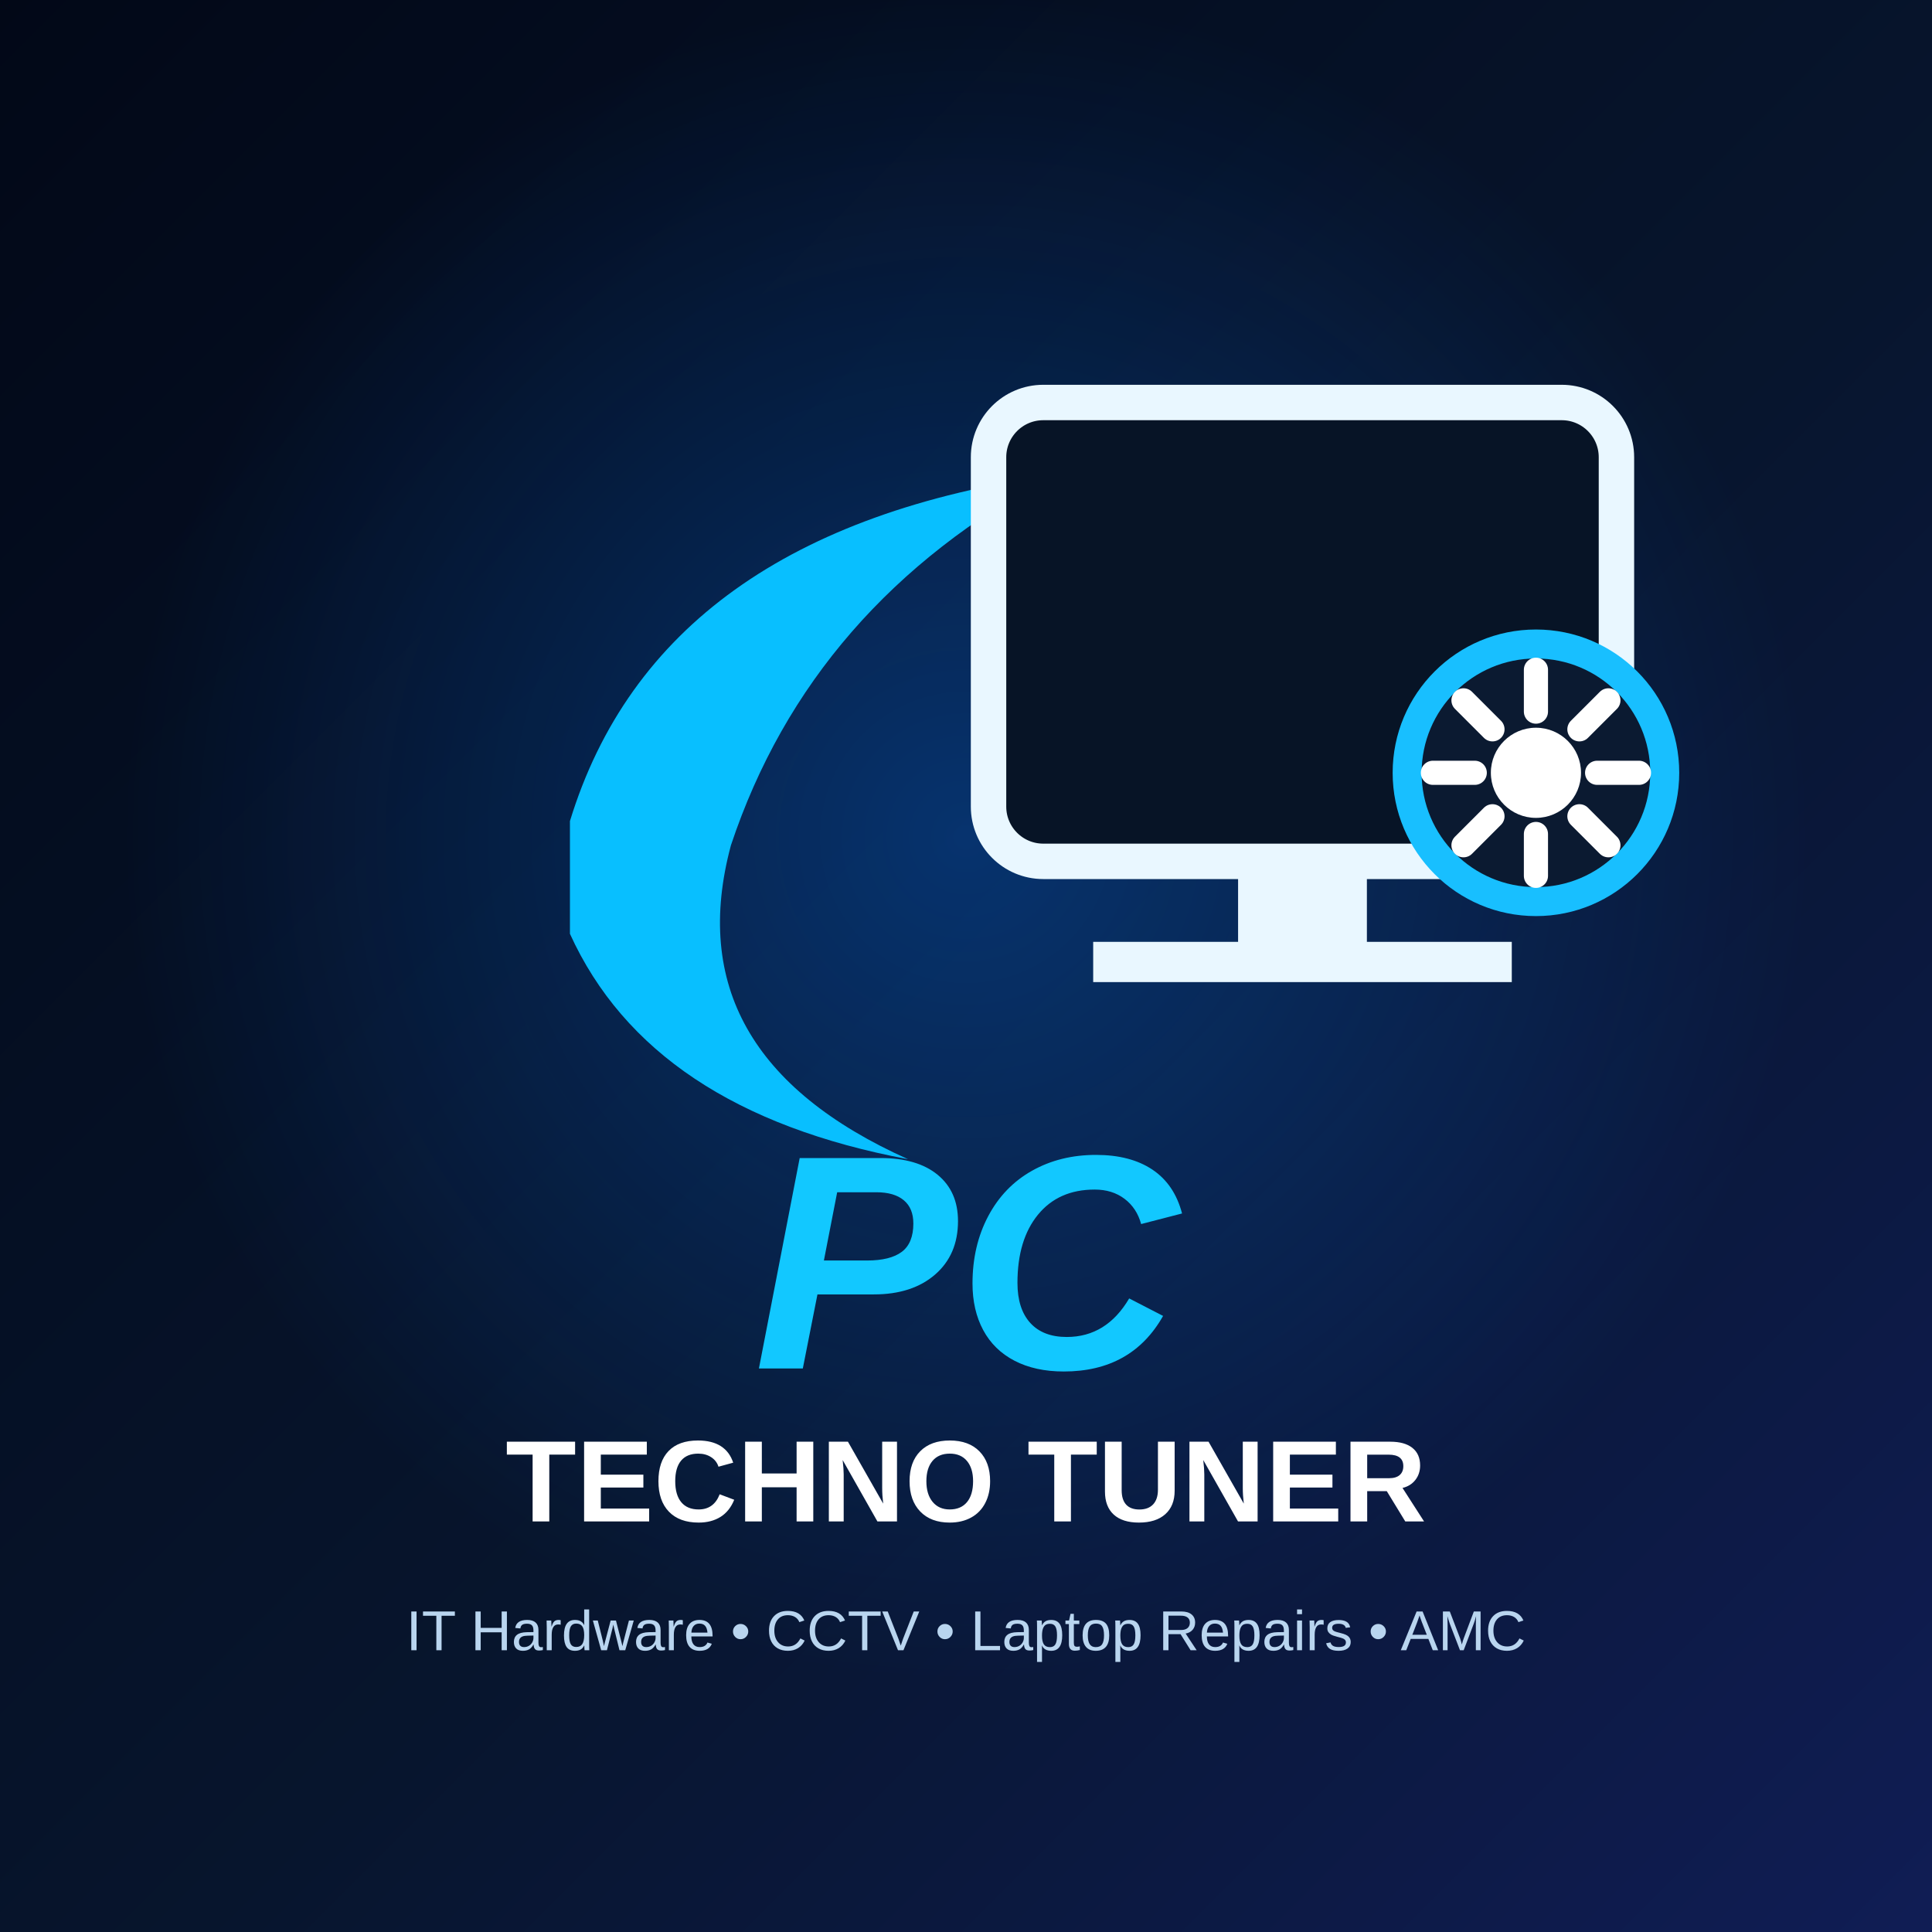
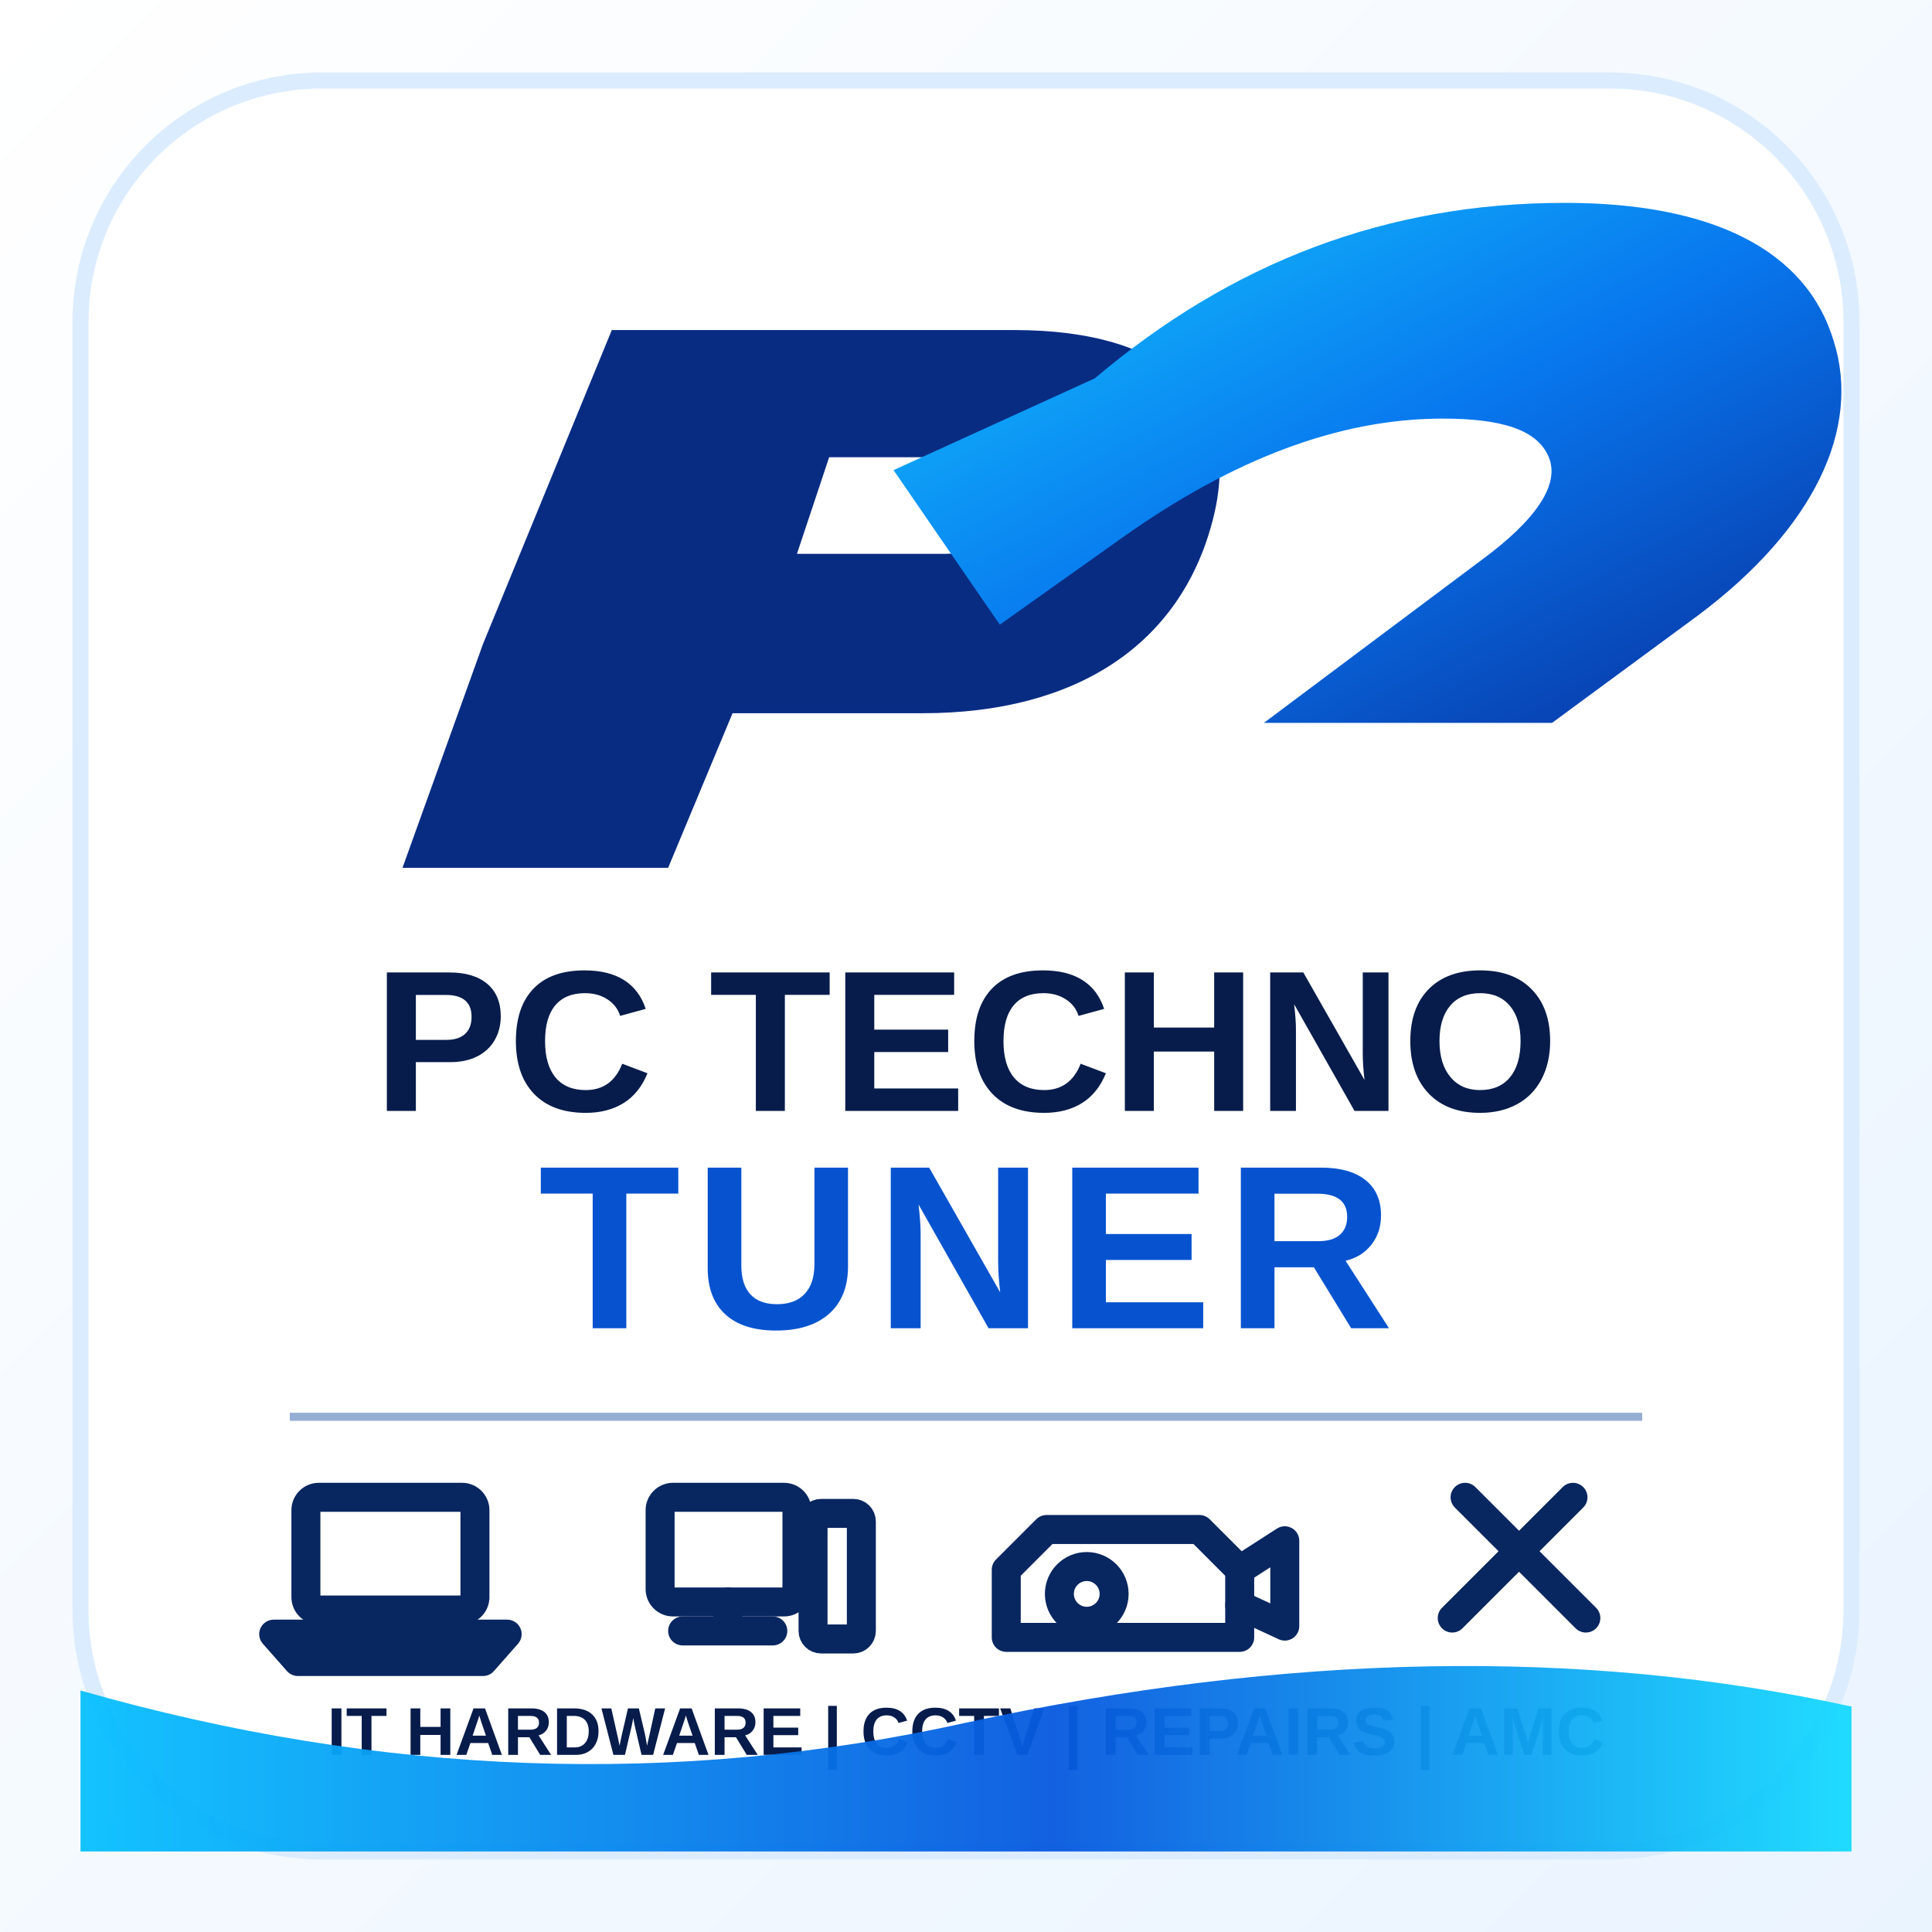
<svg xmlns="http://www.w3.org/2000/svg" width="1200" height="1200" viewBox="0 0 1200 1200">
  <defs>
    <linearGradient id="bg" x1="0" y1="0" x2="1" y2="1">
-       <stop stop-color="#020817" />
-       <stop offset=".55" stop-color="#07152d" />
-       <stop offset="1" stop-color="#101d55" />
+       <stop stop-color="#ffffff" />
+       <stop offset="1" stop-color="#eaf4ff" />
    </linearGradient>
-     <radialGradient id="halo">
-       <stop stop-color="#0877ff" stop-opacity=".32" />
-       <stop offset="1" stop-color="#0877ff" stop-opacity="0" />
-     </radialGradient>
+     <linearGradient id="blue" x1="0" y1="0" x2="1" y2="1">
+       <stop stop-color="#13c9ff" />
+       <stop offset=".5" stop-color="#0877ee" />
+       <stop offset="1" stop-color="#082d9b" />
+     </linearGradient>
+     <linearGradient id="wave" x1="0" y1="0" x2="1" y2="0">
+       <stop stop-color="#08bfff" />
+       <stop offset=".55" stop-color="#0759df" />
+       <stop offset="1" stop-color="#16d8ff" />
+     </linearGradient>
  </defs>
  <rect width="1200" height="1200" fill="url(#bg)" />
-   <circle cx="600" cy="520" r="530" fill="url(#halo)" />
-   <g transform="translate(344 250) scale(1)">
-     <path d="M10 260 Q65 80 310 45 Q160 125 110 275 Q75 405 220 470 Q60 440 10 330Z" fill="#08bfff" />
-     <rect x="270" y="0" width="390" height="285" rx="34" fill="#071426" stroke="#e9f7ff" stroke-width="22" />
-     <path d="M425 285v50h-90v25h260v-25h-90v-50" fill="#e9f7ff" />
-     <circle cx="610" cy="230" r="80" fill="#0b1a31" stroke="#18bfff" stroke-width="18" />
-     <circle cx="610" cy="230" r="28" fill="#fff" />
-     <path d="M610 166v26m0 76v26m64-64h-26m-76 0h-26m109-45-18 18m-54 54-18 18m90 0-18-18m-54-54-18-18" stroke="#fff" stroke-width="15" stroke-linecap="round" />
+   <rect x="50" y="50" width="1100" height="1100" rx="150" fill="#fff" stroke="#dcecff" stroke-width="10" />
+   <path d="M300 400 380 205h250c96 0 143 44 123 119-20 76-84 119-180 119H455l-40 96H250l50-139zm195-56h92c24 0 41-12 46-30 5-19-8-30-32-30h-86z" fill="#092c83" />
+   <path d="M680 235c85-72 181-109 292-109 91 0 150 29 167 86 17 54-12 116-84 170l-91 67H785l135-101c34-25 49-47 42-64-7-17-29-24-66-24-64 0-130 25-199 74l-76 54-66-96z" fill="url(#blue)" />
+   <text x="600" y="690" text-anchor="middle" font-family="Arial,sans-serif" font-size="125" font-weight="900" fill="#071c4b">PC TECHNO</text>
+   <text x="600" y="825" text-anchor="middle" font-family="Arial,sans-serif" font-size="145" font-weight="900" letter-spacing="8" fill="#0753cf">TUNER</text>
+   <path d="M180 880H1020" stroke="#174b9b" stroke-width="5" opacity=".45" />
+   <g fill="none" stroke="#08265f" stroke-width="18" stroke-linecap="round" stroke-linejoin="round">
+     <rect x="190" y="930" width="105" height="70" rx="8" />
+     <path d="M170 1015h145l-15 17H185z" />
+     <rect x="410" y="930" width="85" height="65" rx="8" />
+     <path d="M452 995v18m-28 0h56" />
+     <rect x="505" y="940" width="30" height="78" rx="5" />
+     <path d="M650 950h95l25 25v42H625v-42z" />
+     <circle cx="675" cy="990" r="17" />
+     <path d="M770 975l28-18v53l-28-13" />
+     <path d="M910 930l75 75m-8-75-75 75" />
  </g>
-   <text x="600" y="850" fill="#12c8ff" font-family="Arial,sans-serif" font-size="190" font-weight="900" text-anchor="middle" font-style="italic">PC</text>
-   <text x="600" y="945" fill="#fff" font-family="Arial,sans-serif" font-size="72" font-weight="800" text-anchor="middle">TECHNO TUNER</text>
-   <text x="600" y="1025" fill="#b9d5ef" font-family="Arial,sans-serif" font-size="35" text-anchor="middle">IT Hardware • CCTV • Laptop Repairs • AMC</text>
+   <text x="600" y="1090" text-anchor="middle" font-family="Arial,sans-serif" font-size="42" font-weight="700" fill="#071c4b">IT HARDWARE  |  CCTV  |  REPAIRS  |  AMC</text>
+   <path d="M50 1050 Q330 1130 600 1070 Q900 1005 1150 1060V1150H50Z" fill="url(#wave)" opacity=".95" />
</svg>
